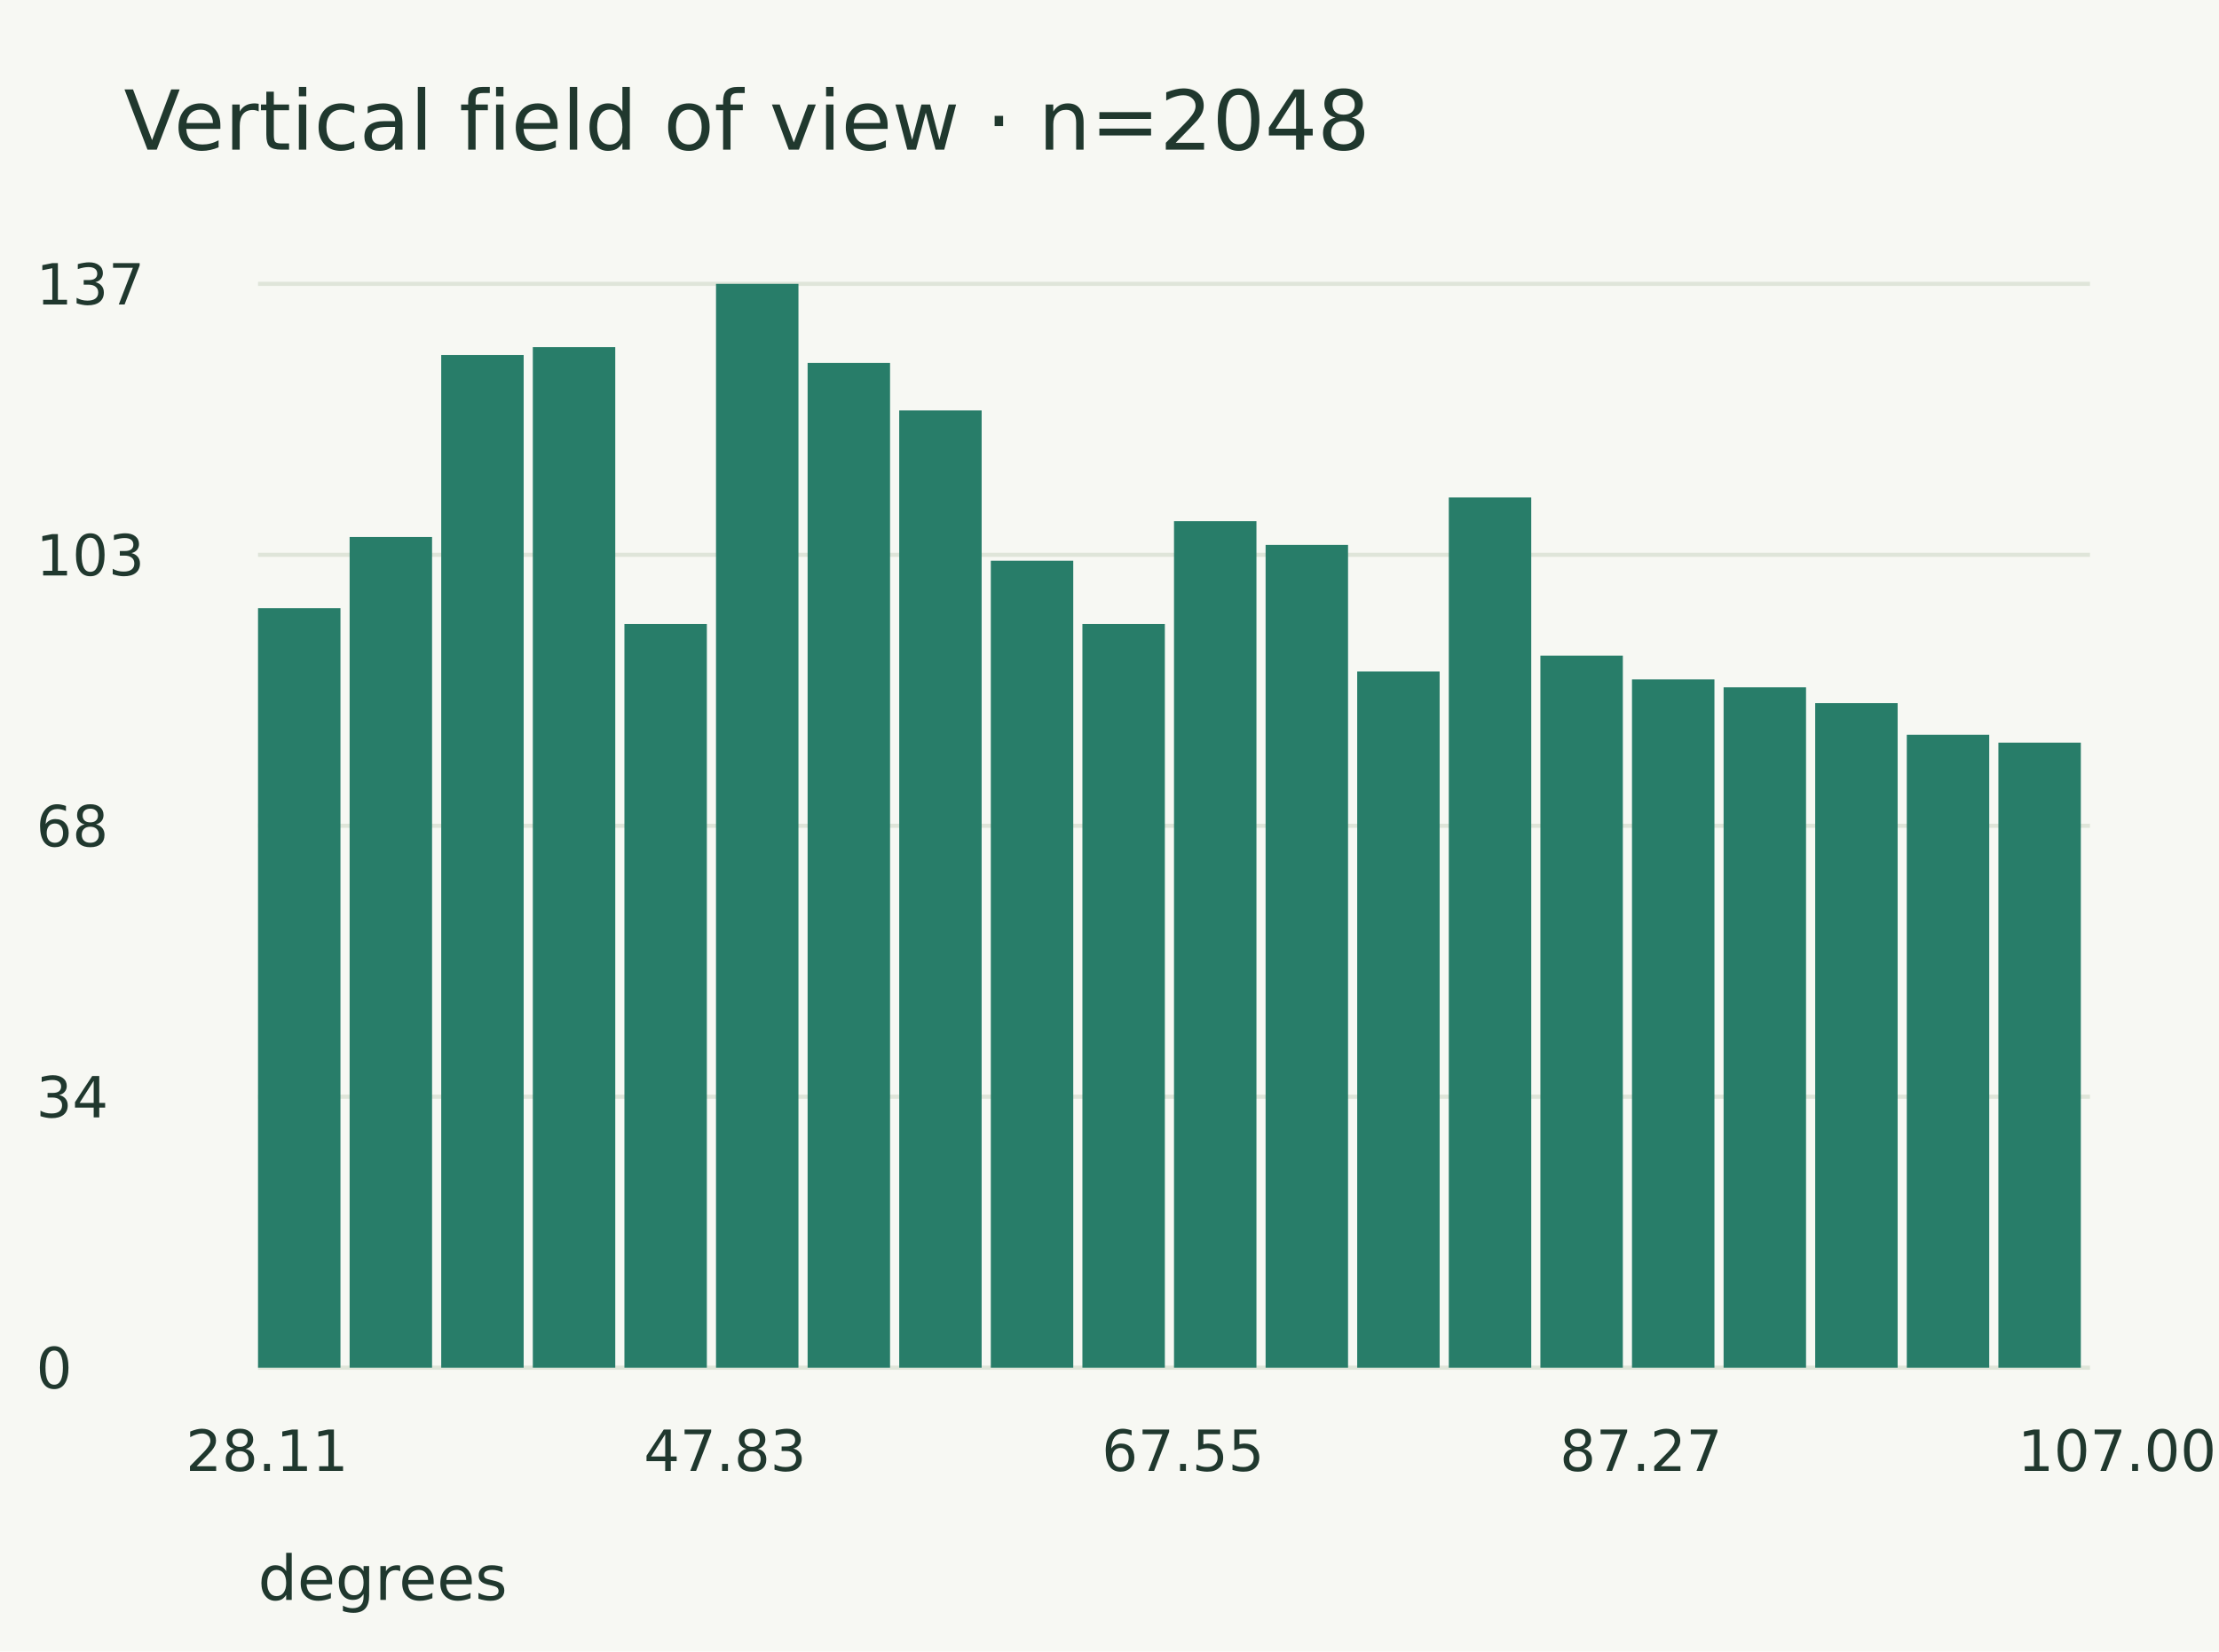
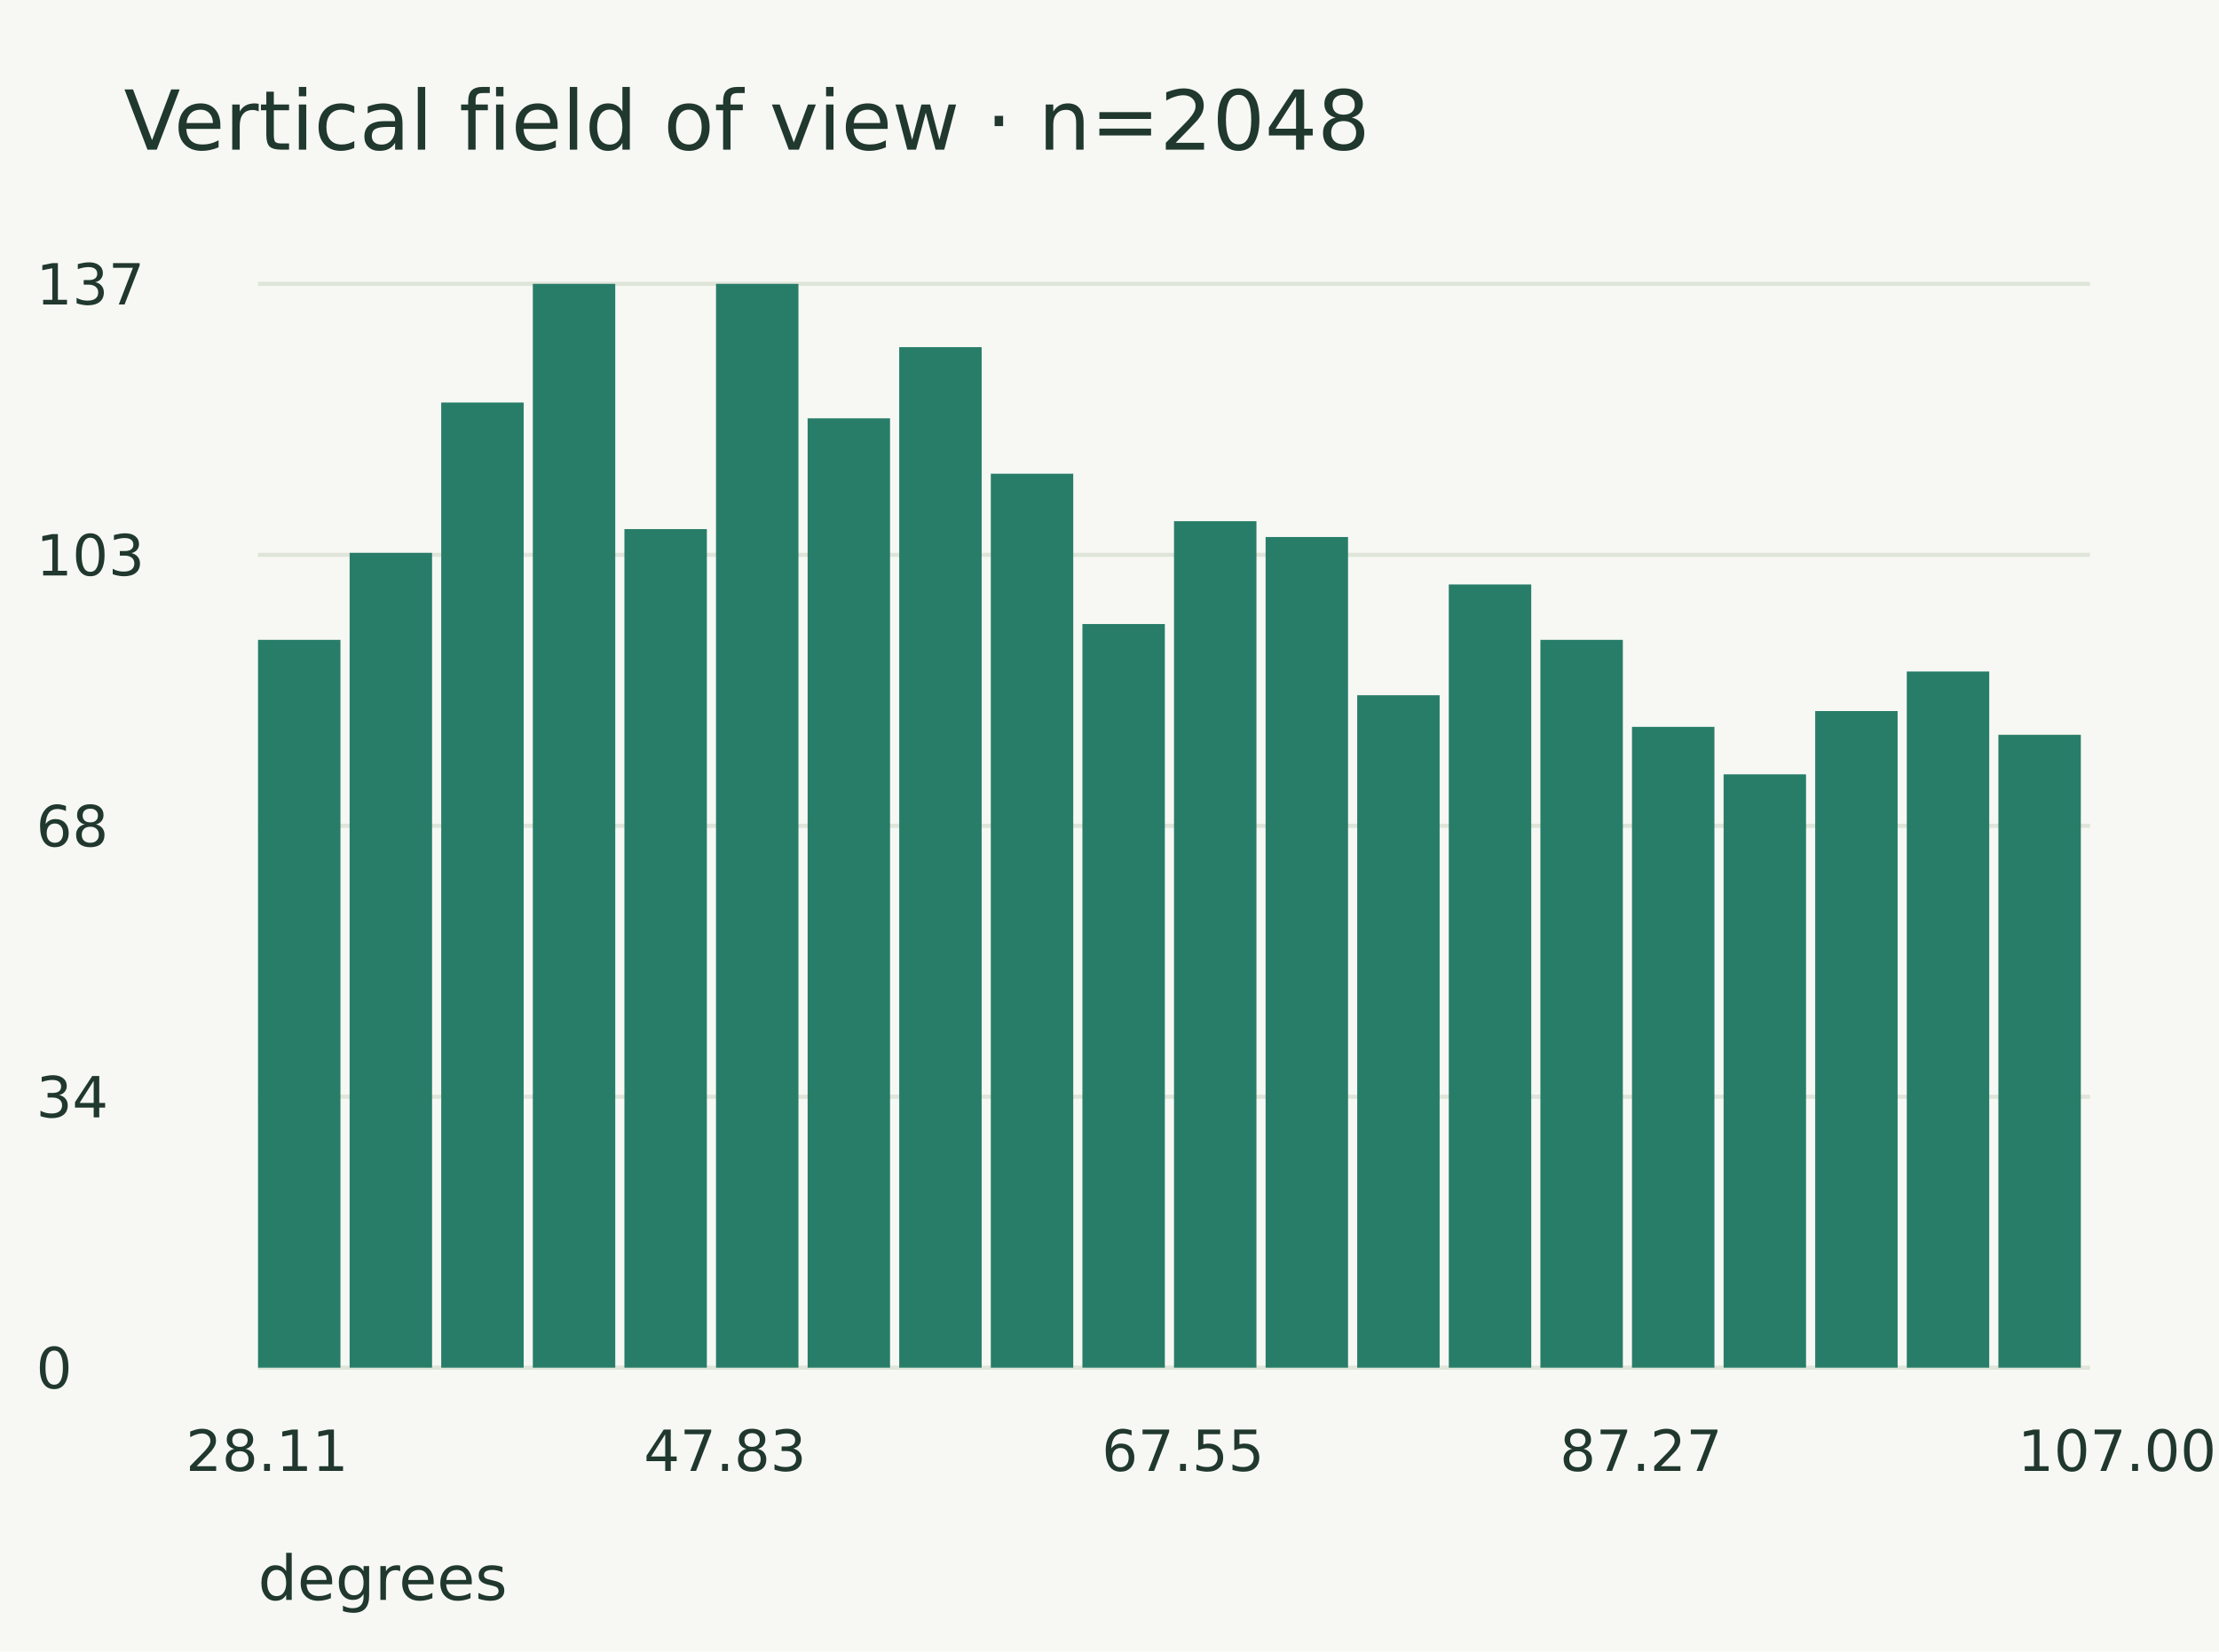
<svg xmlns="http://www.w3.org/2000/svg" width="430" height="320" viewBox="0 0 430 320">
  <rect width="100%" height="100%" fill="#f7f8f3" />
  <g font-family="DejaVu Sans" fill="#20382e">
    <text x="24.000" y="29.000" font-size="16">Vertical field of view · n=2048</text>
    <path d="M50.000,55.000 L405.000,55.000" stroke="#dfe5d9" stroke-width="0.8" fill="none" />
    <text x="7.000" y="59.000" font-size="11">137</text>
    <path d="M50.000,107.500 L405.000,107.500" stroke="#dfe5d9" stroke-width="0.8" fill="none" />
    <text x="7.000" y="111.500" font-size="11">103</text>
    <path d="M50.000,160.000 L405.000,160.000" stroke="#dfe5d9" stroke-width="0.8" fill="none" />
    <text x="7.000" y="164.000" font-size="11">68</text>
    <path d="M50.000,212.500 L405.000,212.500" stroke="#dfe5d9" stroke-width="0.8" fill="none" />
    <text x="7.000" y="216.500" font-size="11">34</text>
    <path d="M50.000,265.000 L405.000,265.000" stroke="#dfe5d9" stroke-width="0.8" fill="none" />
    <text x="7.000" y="269.000" font-size="11">0</text>
-     <rect x="50" y="117.847" width="15.975" height="147.153" fill="#287d69" />
-     <rect x="67.75" y="104.051" width="15.975" height="160.949" fill="#287d69" />
-     <rect x="85.5" y="68.796" width="15.975" height="196.204" fill="#287d69" />
-     <rect x="103.25" y="67.263" width="15.975" height="197.737" fill="#287d69" />
-     <rect x="121" y="120.912" width="15.975" height="144.088" fill="#287d69" />
+     <rect x="50" y="123.978" width="15.975" height="141.022" fill="#287d69" />
+     <rect x="67.75" y="107.117" width="15.975" height="157.883" fill="#287d69" />
+     <rect x="85.5" y="77.993" width="15.975" height="187.007" fill="#287d69" />
+     <rect x="103.25" y="55" width="15.975" height="210" fill="#287d69" />
+     <rect x="121" y="102.518" width="15.975" height="162.482" fill="#287d69" />
    <rect x="138.75" y="55" width="15.975" height="210" fill="#287d69" />
-     <rect x="156.5" y="70.328" width="15.975" height="194.672" fill="#287d69" />
-     <rect x="174.25" y="79.526" width="15.975" height="185.474" fill="#287d69" />
-     <rect x="192" y="108.65" width="15.975" height="156.35" fill="#287d69" />
+     <rect x="156.5" y="81.058" width="15.975" height="183.942" fill="#287d69" />
+     <rect x="174.25" y="67.263" width="15.975" height="197.737" fill="#287d69" />
+     <rect x="192" y="91.788" width="15.975" height="173.212" fill="#287d69" />
    <rect x="209.75" y="120.912" width="15.975" height="144.088" fill="#287d69" />
    <rect x="227.5" y="100.985" width="15.975" height="164.015" fill="#287d69" />
-     <rect x="245.25" y="105.584" width="15.975" height="159.416" fill="#287d69" />
-     <rect x="263" y="130.109" width="15.975" height="134.891" fill="#287d69" />
-     <rect x="280.75" y="96.387" width="15.975" height="168.613" fill="#287d69" />
-     <rect x="298.5" y="127.044" width="15.975" height="137.956" fill="#287d69" />
-     <rect x="316.25" y="131.642" width="15.975" height="133.358" fill="#287d69" />
-     <rect x="334" y="133.175" width="15.975" height="131.825" fill="#287d69" />
-     <rect x="351.75" y="136.241" width="15.975" height="128.759" fill="#287d69" />
-     <rect x="369.5" y="142.372" width="15.975" height="122.628" fill="#287d69" />
-     <rect x="387.25" y="143.905" width="15.975" height="121.095" fill="#287d69" />
+     <rect x="245.25" y="104.051" width="15.975" height="160.949" fill="#287d69" />
+     <rect x="263" y="134.708" width="15.975" height="130.292" fill="#287d69" />
+     <rect x="280.75" y="113.248" width="15.975" height="151.752" fill="#287d69" />
+     <rect x="298.5" y="123.978" width="15.975" height="141.022" fill="#287d69" />
+     <rect x="316.25" y="140.839" width="15.975" height="124.161" fill="#287d69" />
+     <rect x="334" y="150.036" width="15.975" height="114.964" fill="#287d69" />
+     <rect x="351.75" y="137.774" width="15.975" height="127.226" fill="#287d69" />
+     <rect x="369.5" y="130.109" width="15.975" height="134.891" fill="#287d69" />
+     <rect x="387.25" y="142.372" width="15.975" height="122.628" fill="#287d69" />
    <text x="36.000" y="285.000" font-size="11">28.11</text>
    <text x="124.750" y="285.000" font-size="11">47.83</text>
    <text x="213.500" y="285.000" font-size="11">67.55</text>
    <text x="302.250" y="285.000" font-size="11">87.27</text>
    <text x="391.000" y="285.000" font-size="11">107.00</text>
    <text x="50.000" y="310.000" font-size="12">degrees</text>
  </g>
</svg>
